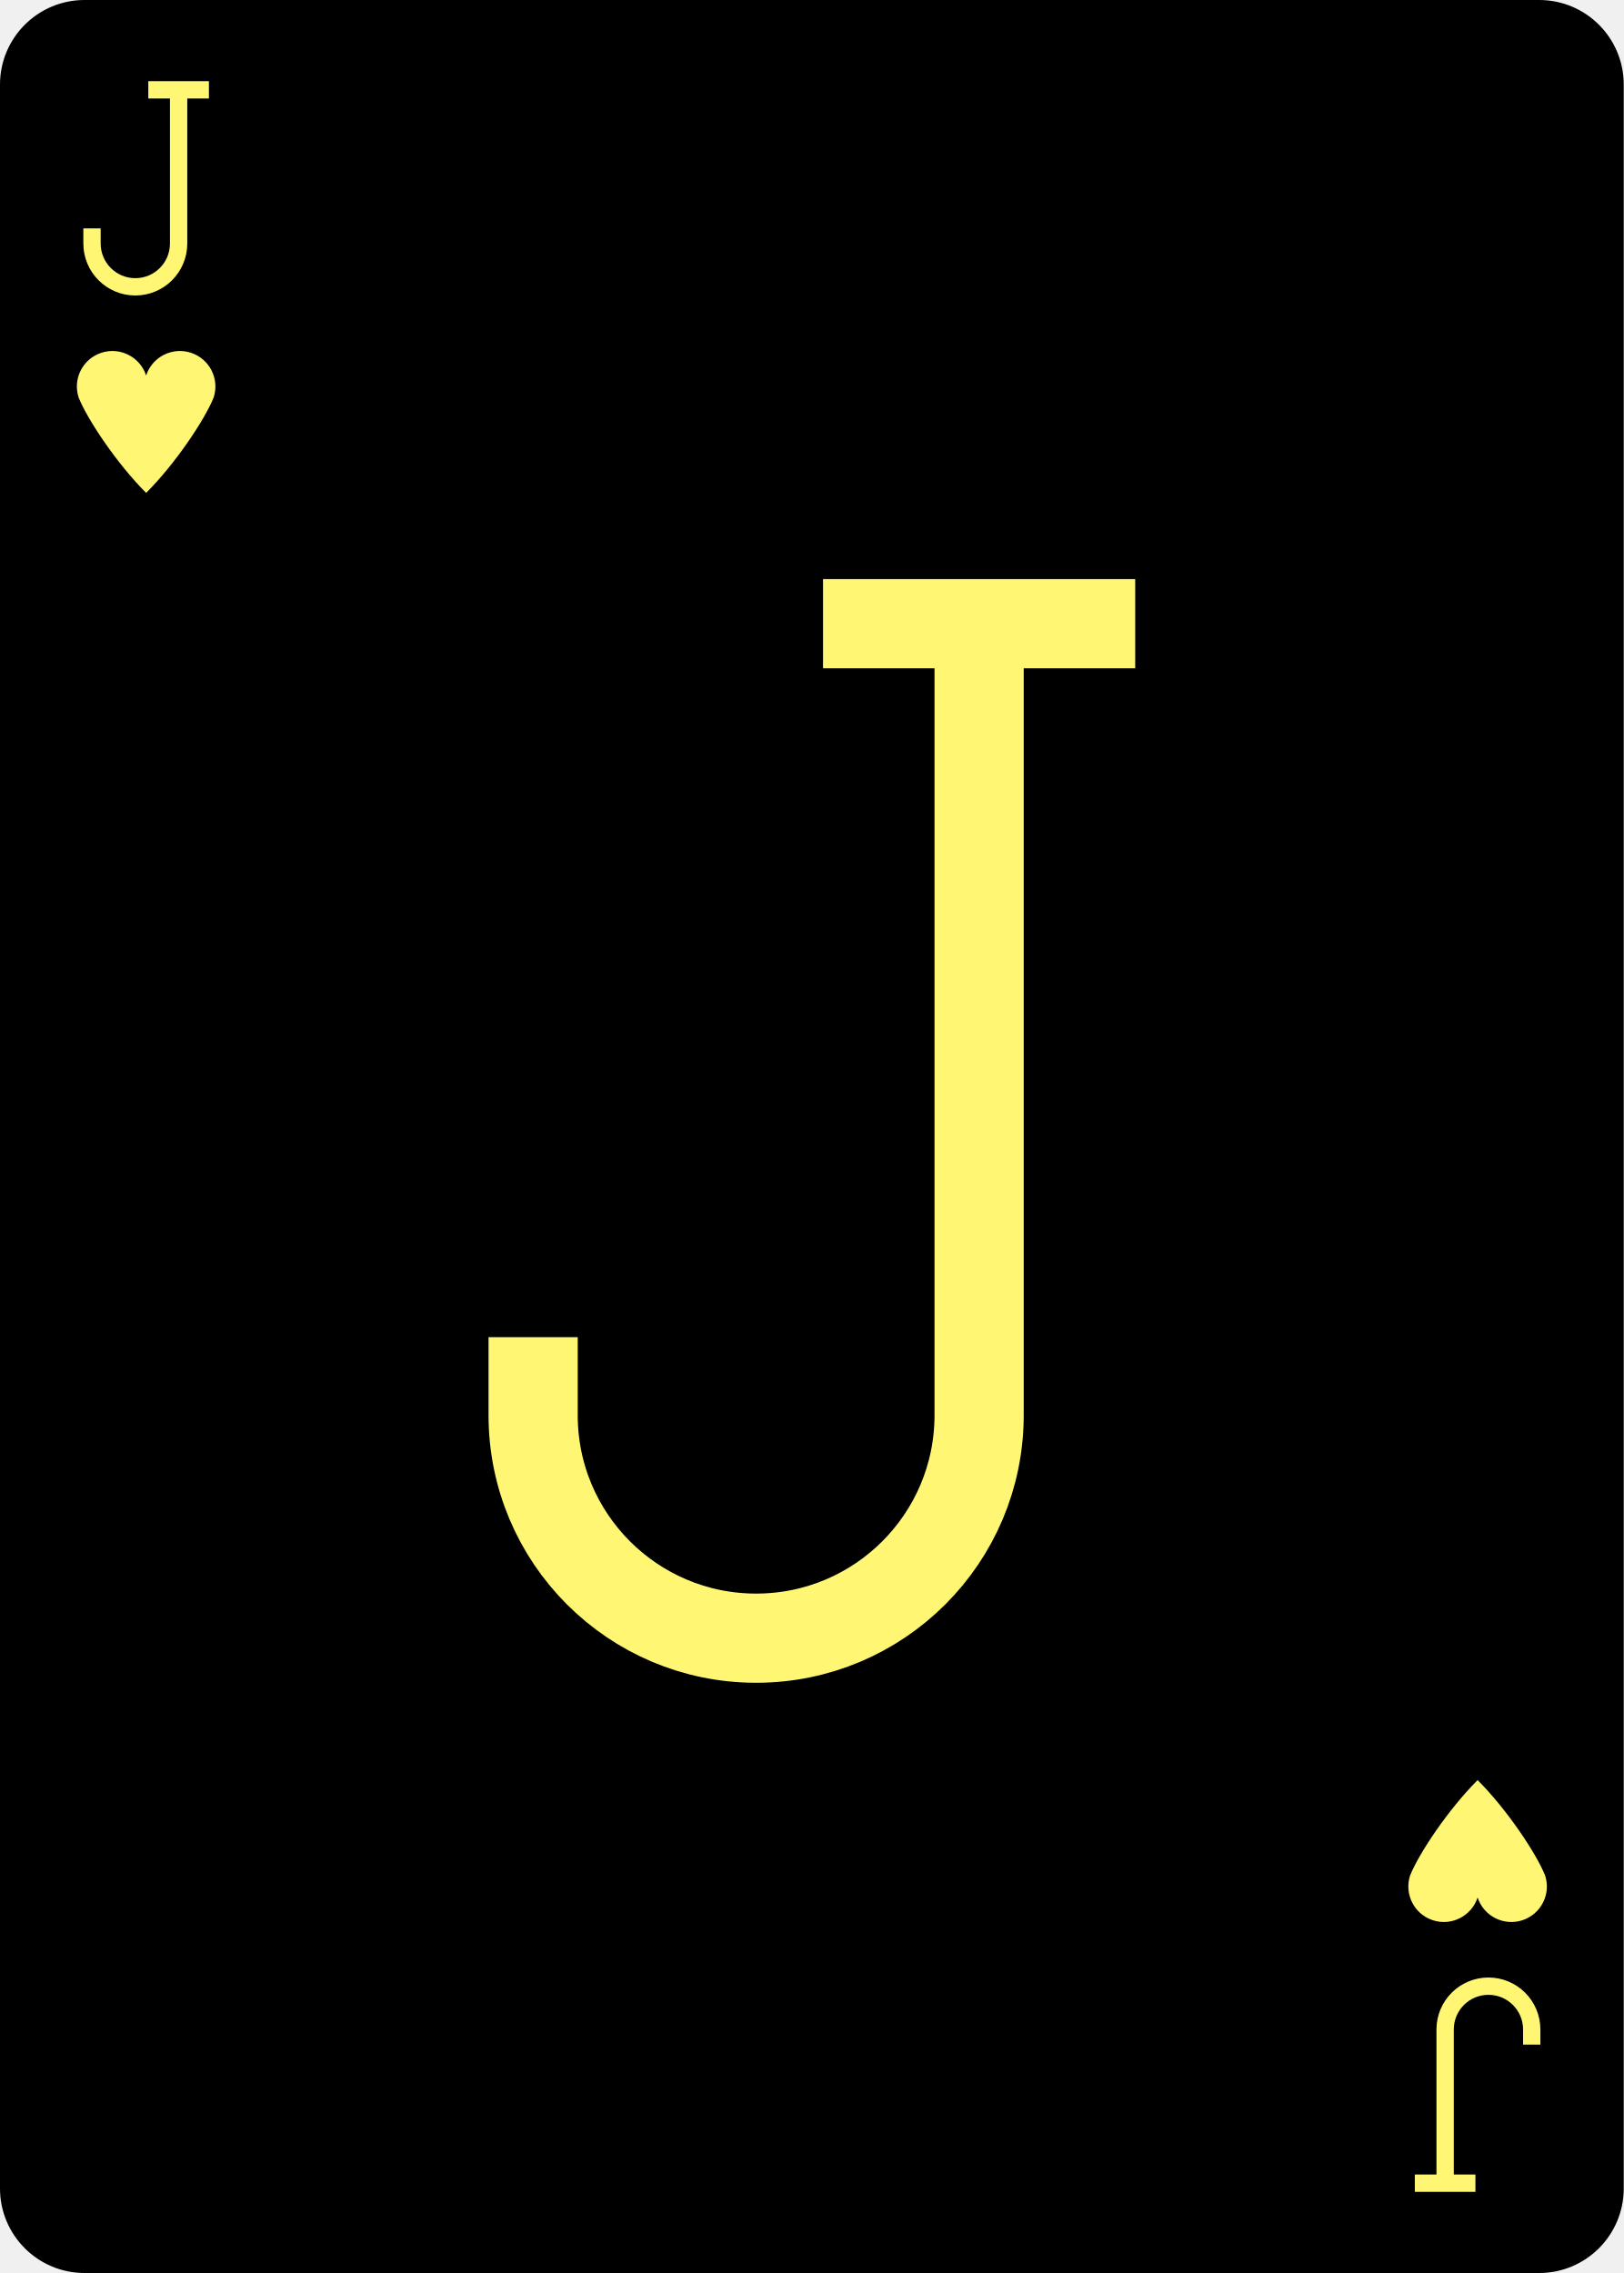
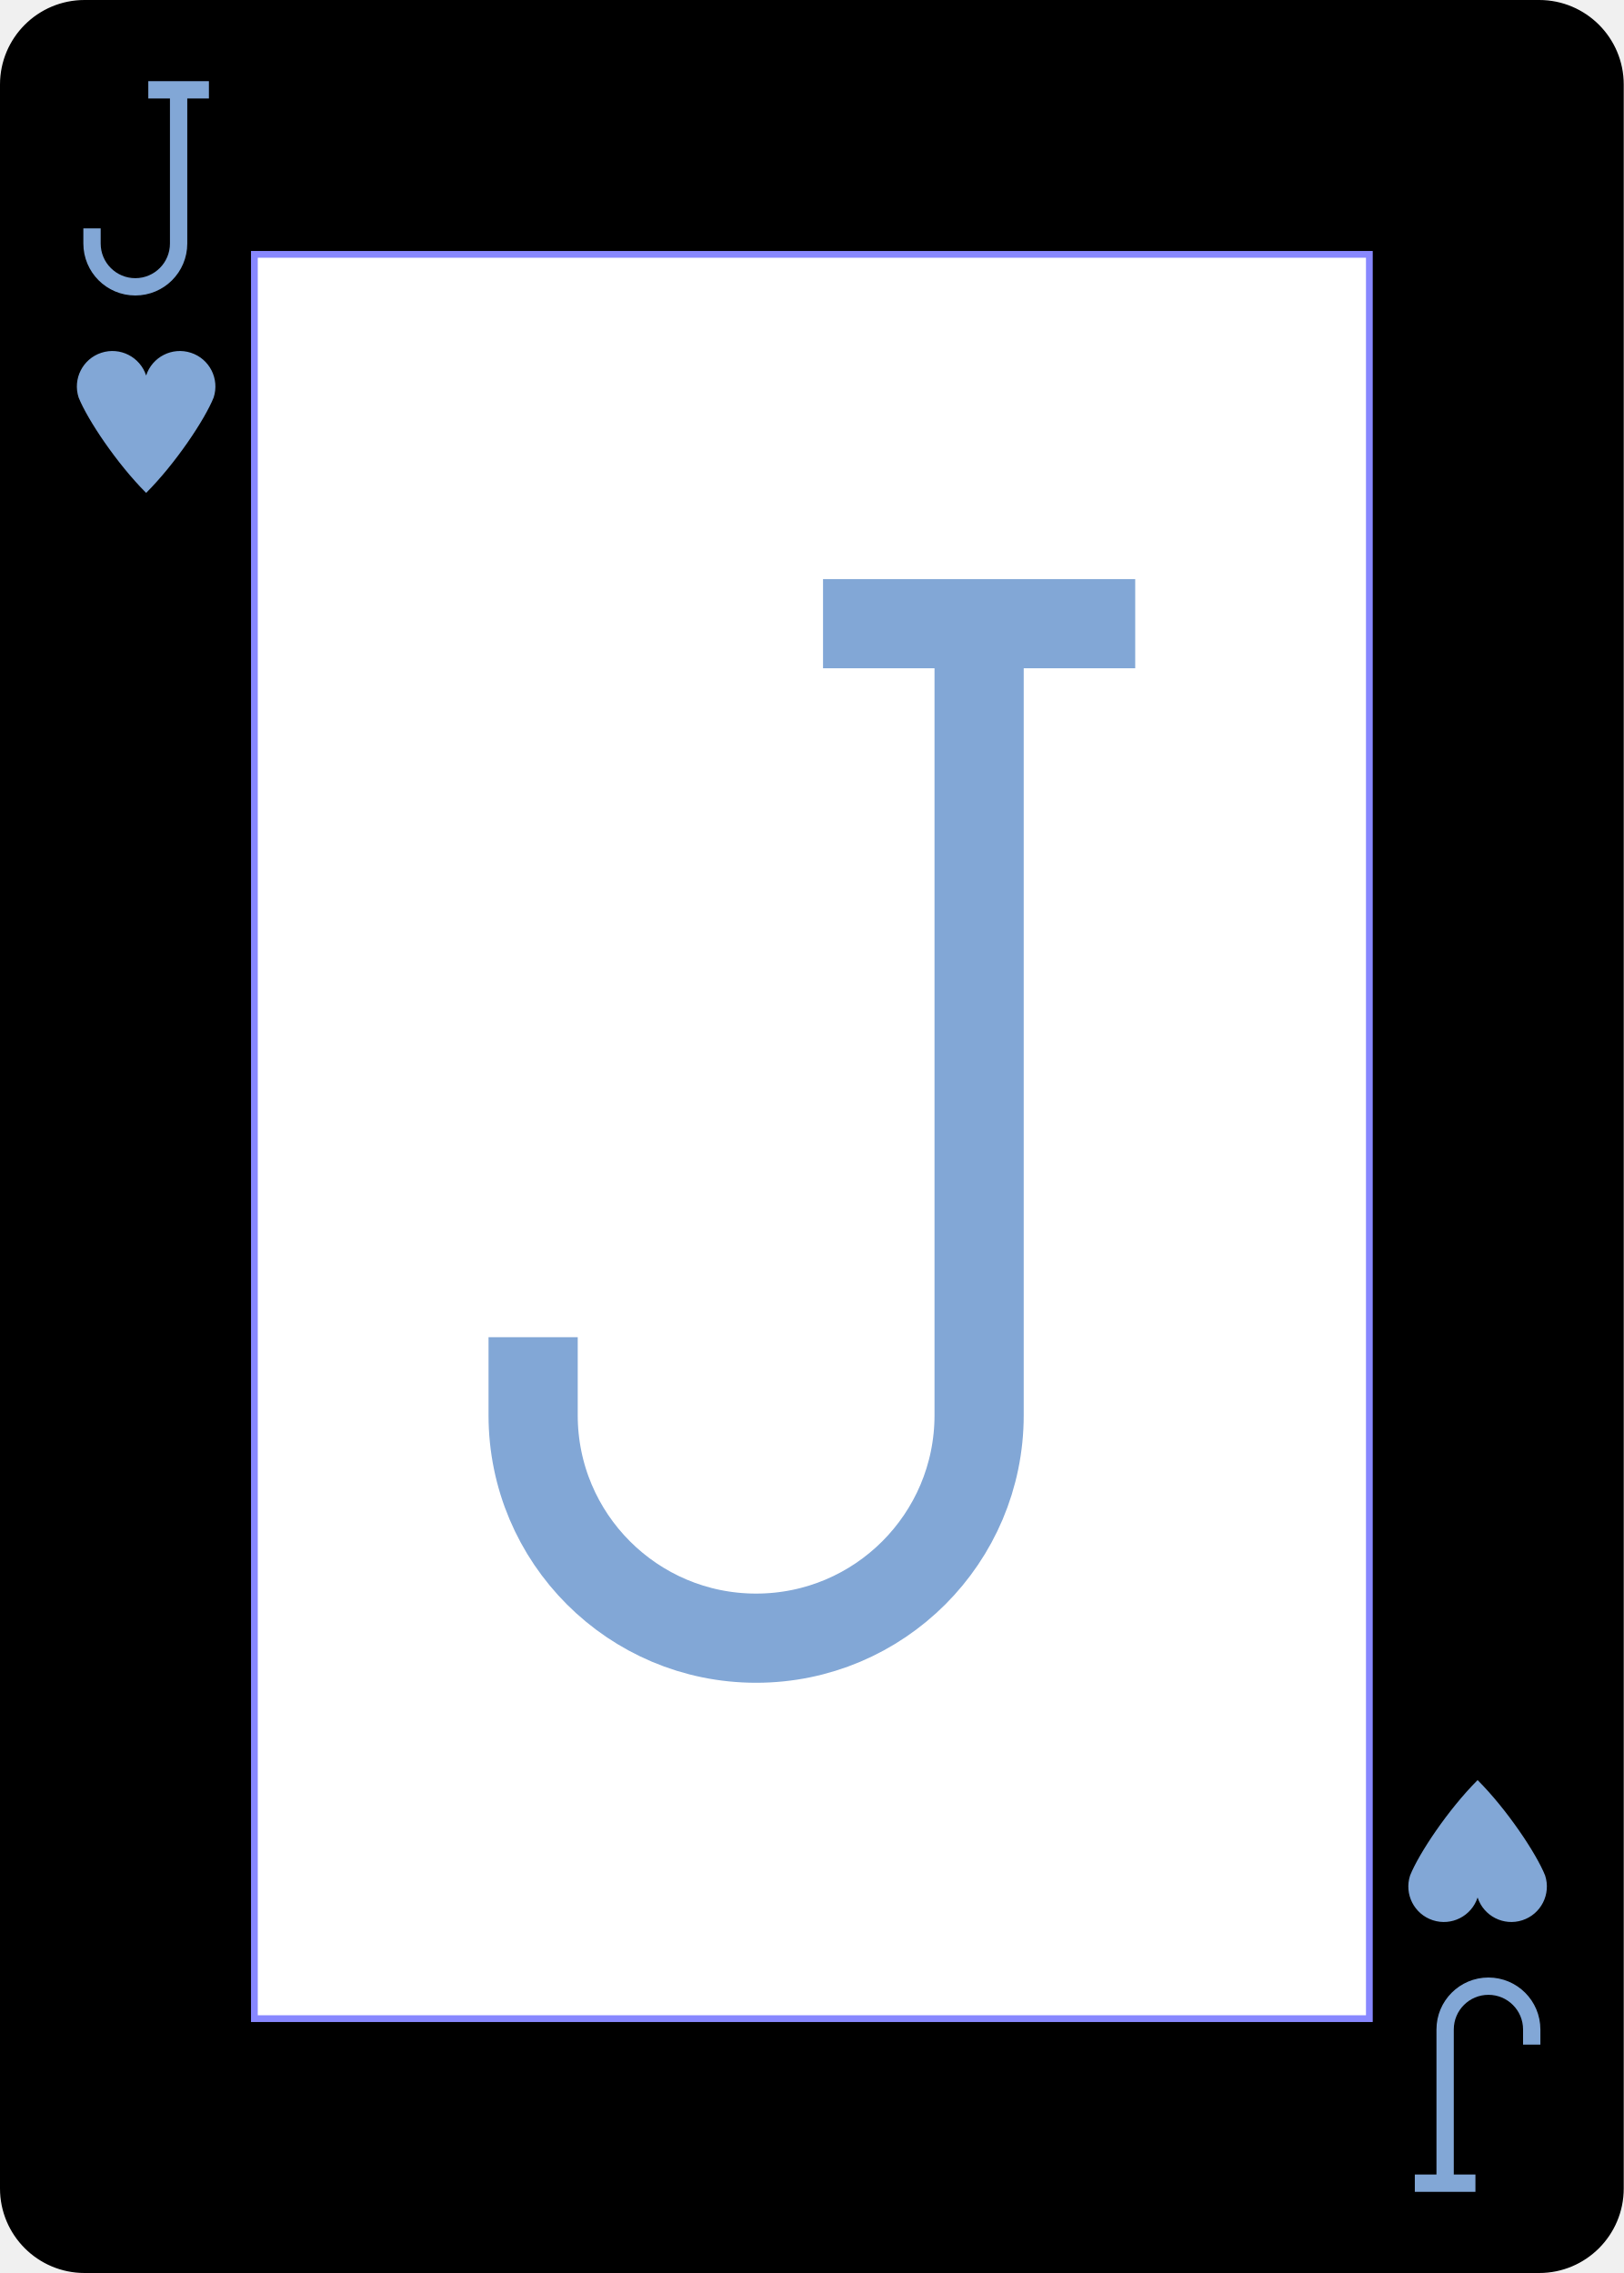
<svg xmlns="http://www.w3.org/2000/svg" xmlns:xlink="http://www.w3.org/1999/xlink" class="card" face="JH" height="3.5in" preserveAspectRatio="none" viewBox="-120 -168 240 336" width="2.5in">
  <defs>
-     <symbol id="SHJ" viewBox="-600 -600 1200 1200" preserveAspectRatio="xMinYMid">
-       <path d="M0 -300A230 230 0 0 1 460 -150C400 0 200 300 0 500C-200 300 -400 0 -460 -150A230 230 0 0 1 0 -300Z" fill="#fff773" />
+     <symbol id="SHJ" preserveAspectRatio="xMinYMid" viewBox="-600 -600 1200 1200">
+       <path d="M0 -300A230 230 0 0 1 460 -150C400 0 200 300 0 500C-200 300 -400 0 -460 -150A230 230 0 0 1 0 -300Z" fill="#82A7D6" />
    </symbol>
-     <symbol id="VHJ" viewBox="-500 -500 1000 1000" preserveAspectRatio="xMinYMid">
-       <path d="M50 -460L250 -460M150 -460L150 250A100 100 0 0 1 -250 250L-250 220" stroke="#fff773" stroke-width="80" stroke-linecap="square" stroke-miterlimit="1.5" fill="none" />
+     <symbol id="VHJ" preserveAspectRatio="xMinYMid" viewBox="-500 -500 1000 1000">
+       <path d="M50 -460L250 -460M150 -460L150 250A100 100 0 0 1 -250 250L-250 220" fill="none" stroke="#82A7D6" stroke-linecap="square" stroke-miterlimit="1.5" stroke-width="80" />
    </symbol>
+     <rect height="260.8" id="XHJ" width="164.8" x="-82.4" y="-130.4" />
  </defs>
-   <rect width="239" height="335" x="-119.5" y="-167.5" rx="12" ry="12" fill="#000000" stroke="black" />
-   <use xlink:href="#VHJ" height="164.8" width="164.8" x="-82.4" y="-82.4" />
-   <use xlink:href="#VHJ" height="32" width="32" x="-114.4" y="-156" />
-   <use xlink:href="#SHJ" height="26.032" width="26.032" x="-111.416" y="-119" />
+   <rect fill="#000000" height="335" rx="12" ry="12" stroke="#000000" width="239" x="-119.5" y="-167.5" />
+   <use fill="#FFF" height="260.8" stroke="#88f" width="164.8" xlink:href="#XHJ" />
+   <use height="164.8" width="164.8" x="-82.4" y="-82.4" xlink:href="#VHJ" />
+   <use height="32" width="32" x="-114.4" y="-156" xlink:href="#VHJ" />
+   <use height="26.032" width="26.032" x="-111.416" y="-119" xlink:href="#SHJ" />
  <g transform="rotate(180)">
-     <use xlink:href="#VHJ" height="32" width="32" x="-114.4" y="-156" />
-     <use xlink:href="#SHJ" height="26.032" width="26.032" x="-111.416" y="-119" />
+     <use height="32" width="32" x="-114.4" y="-156" xlink:href="#VHJ" />
+     <use height="26.032" width="26.032" x="-111.416" y="-119" xlink:href="#SHJ" />
  </g>
</svg>
